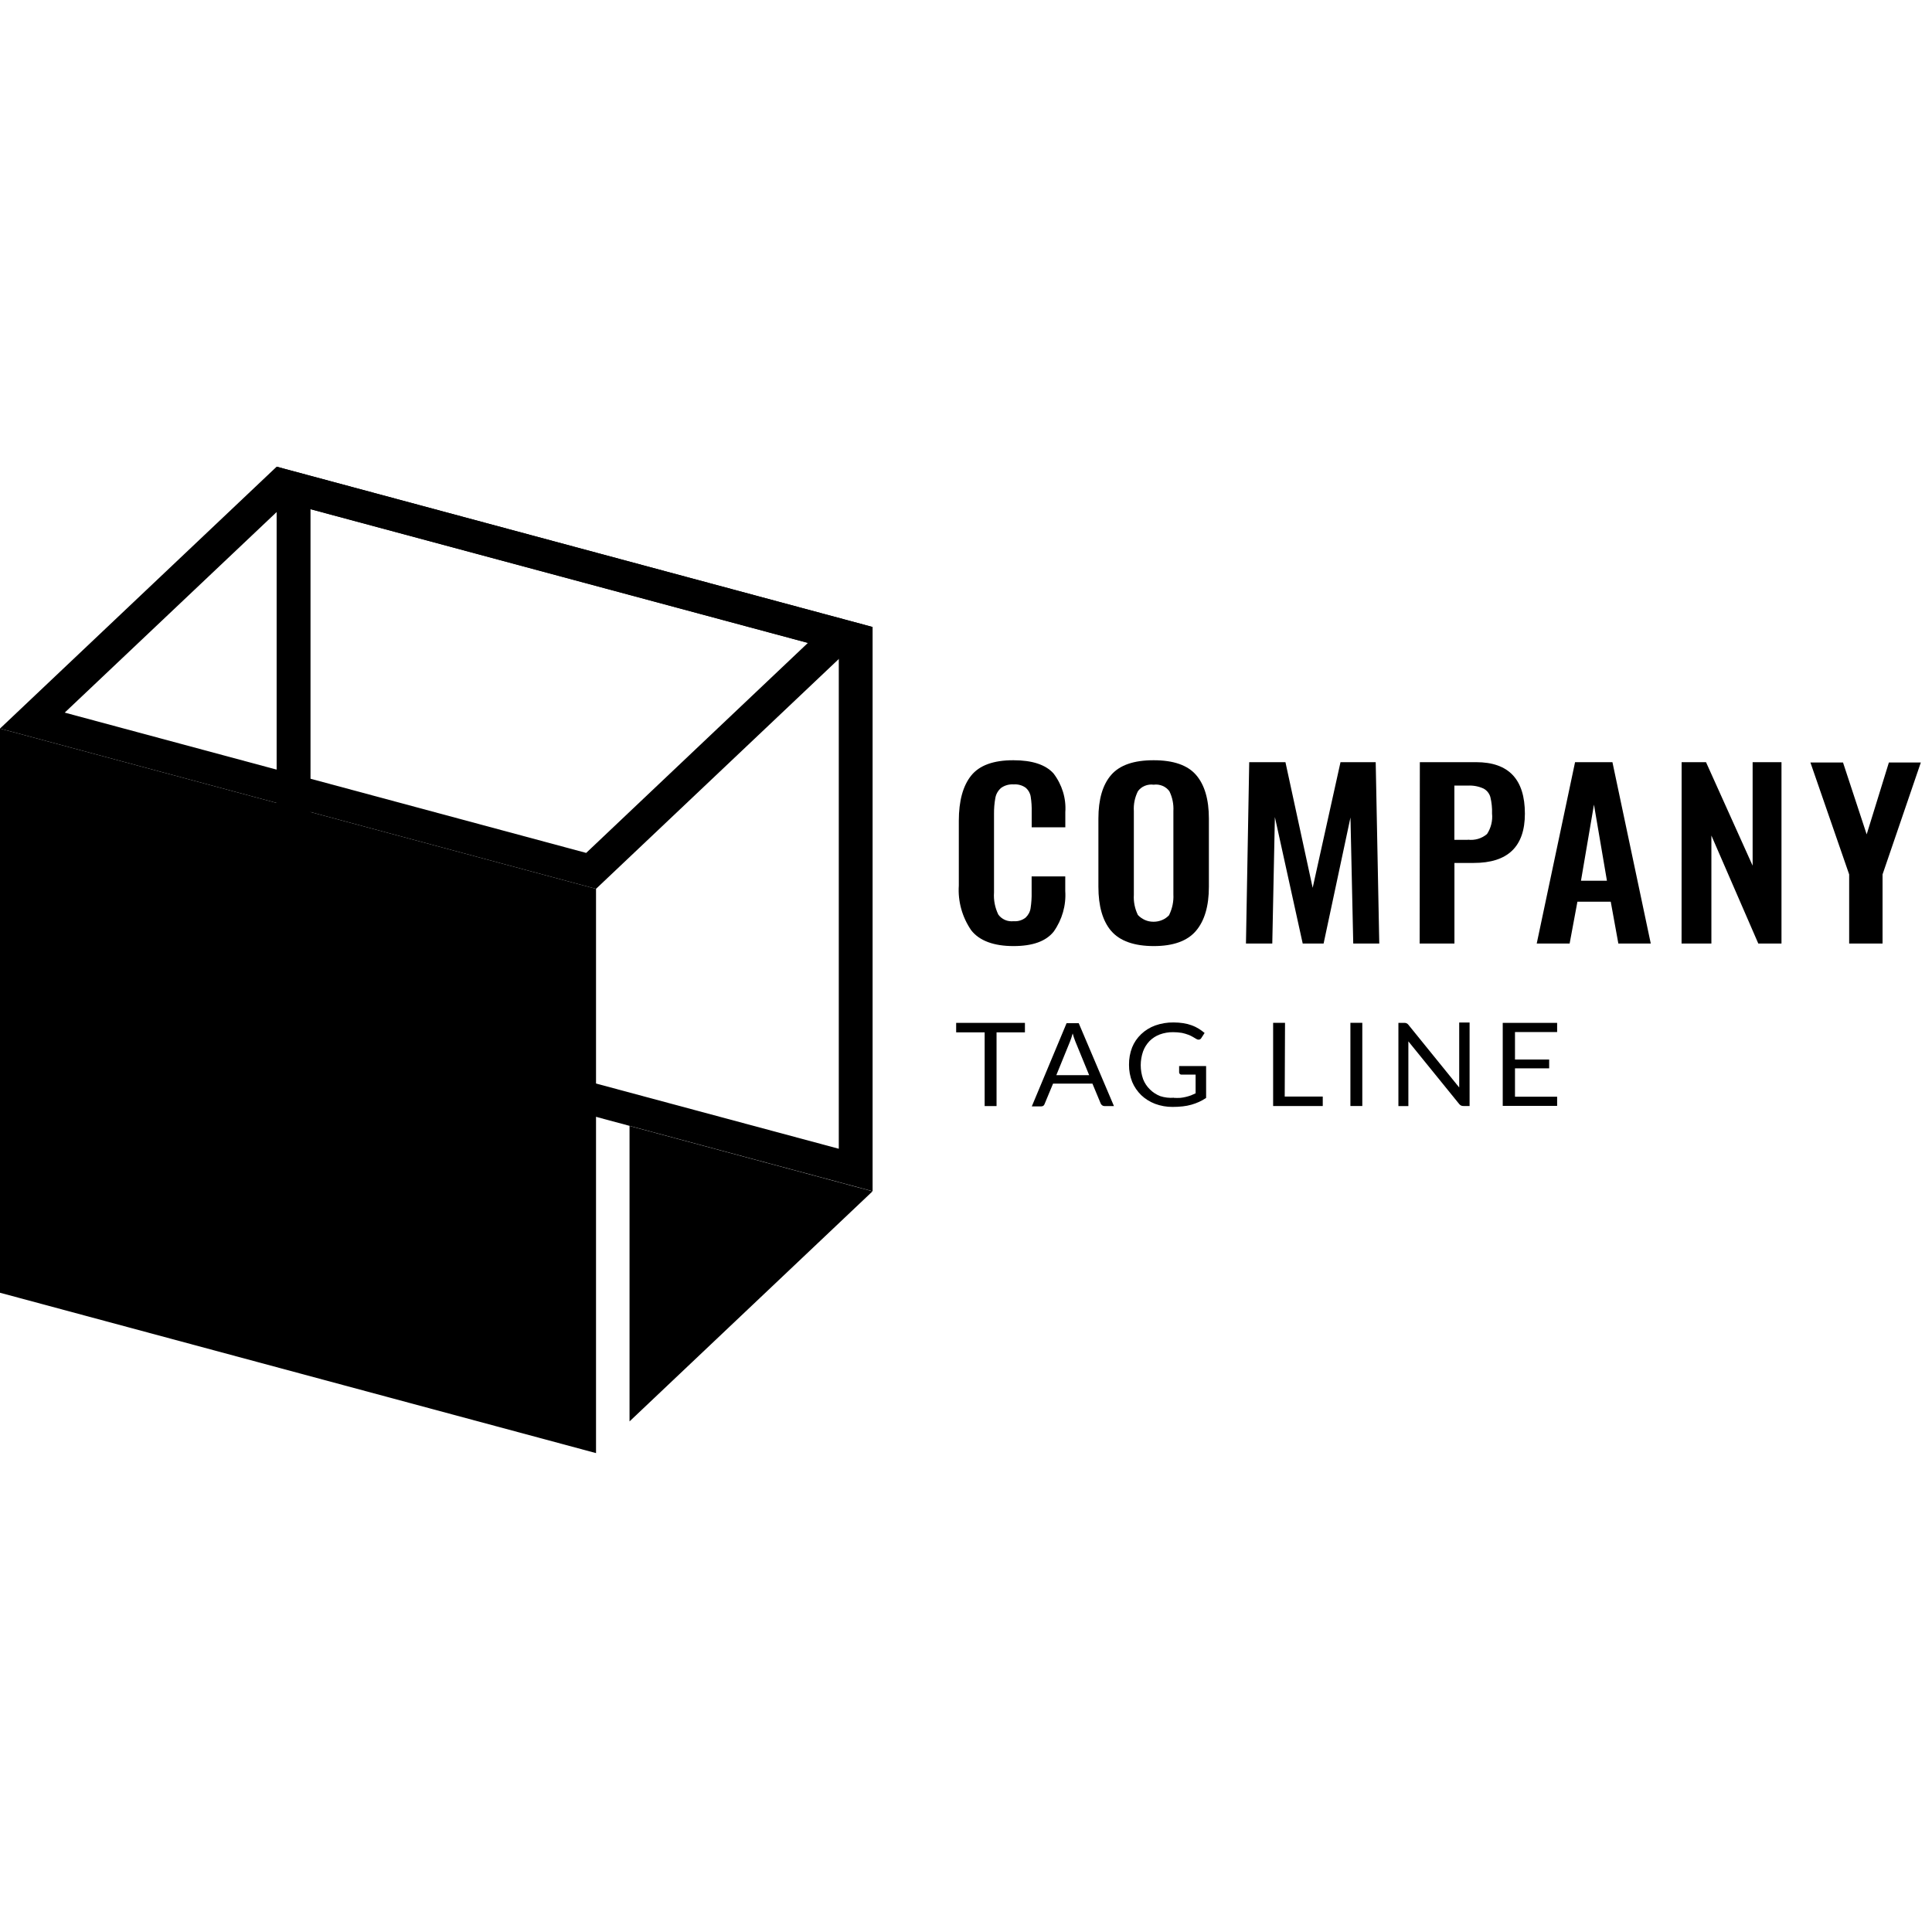
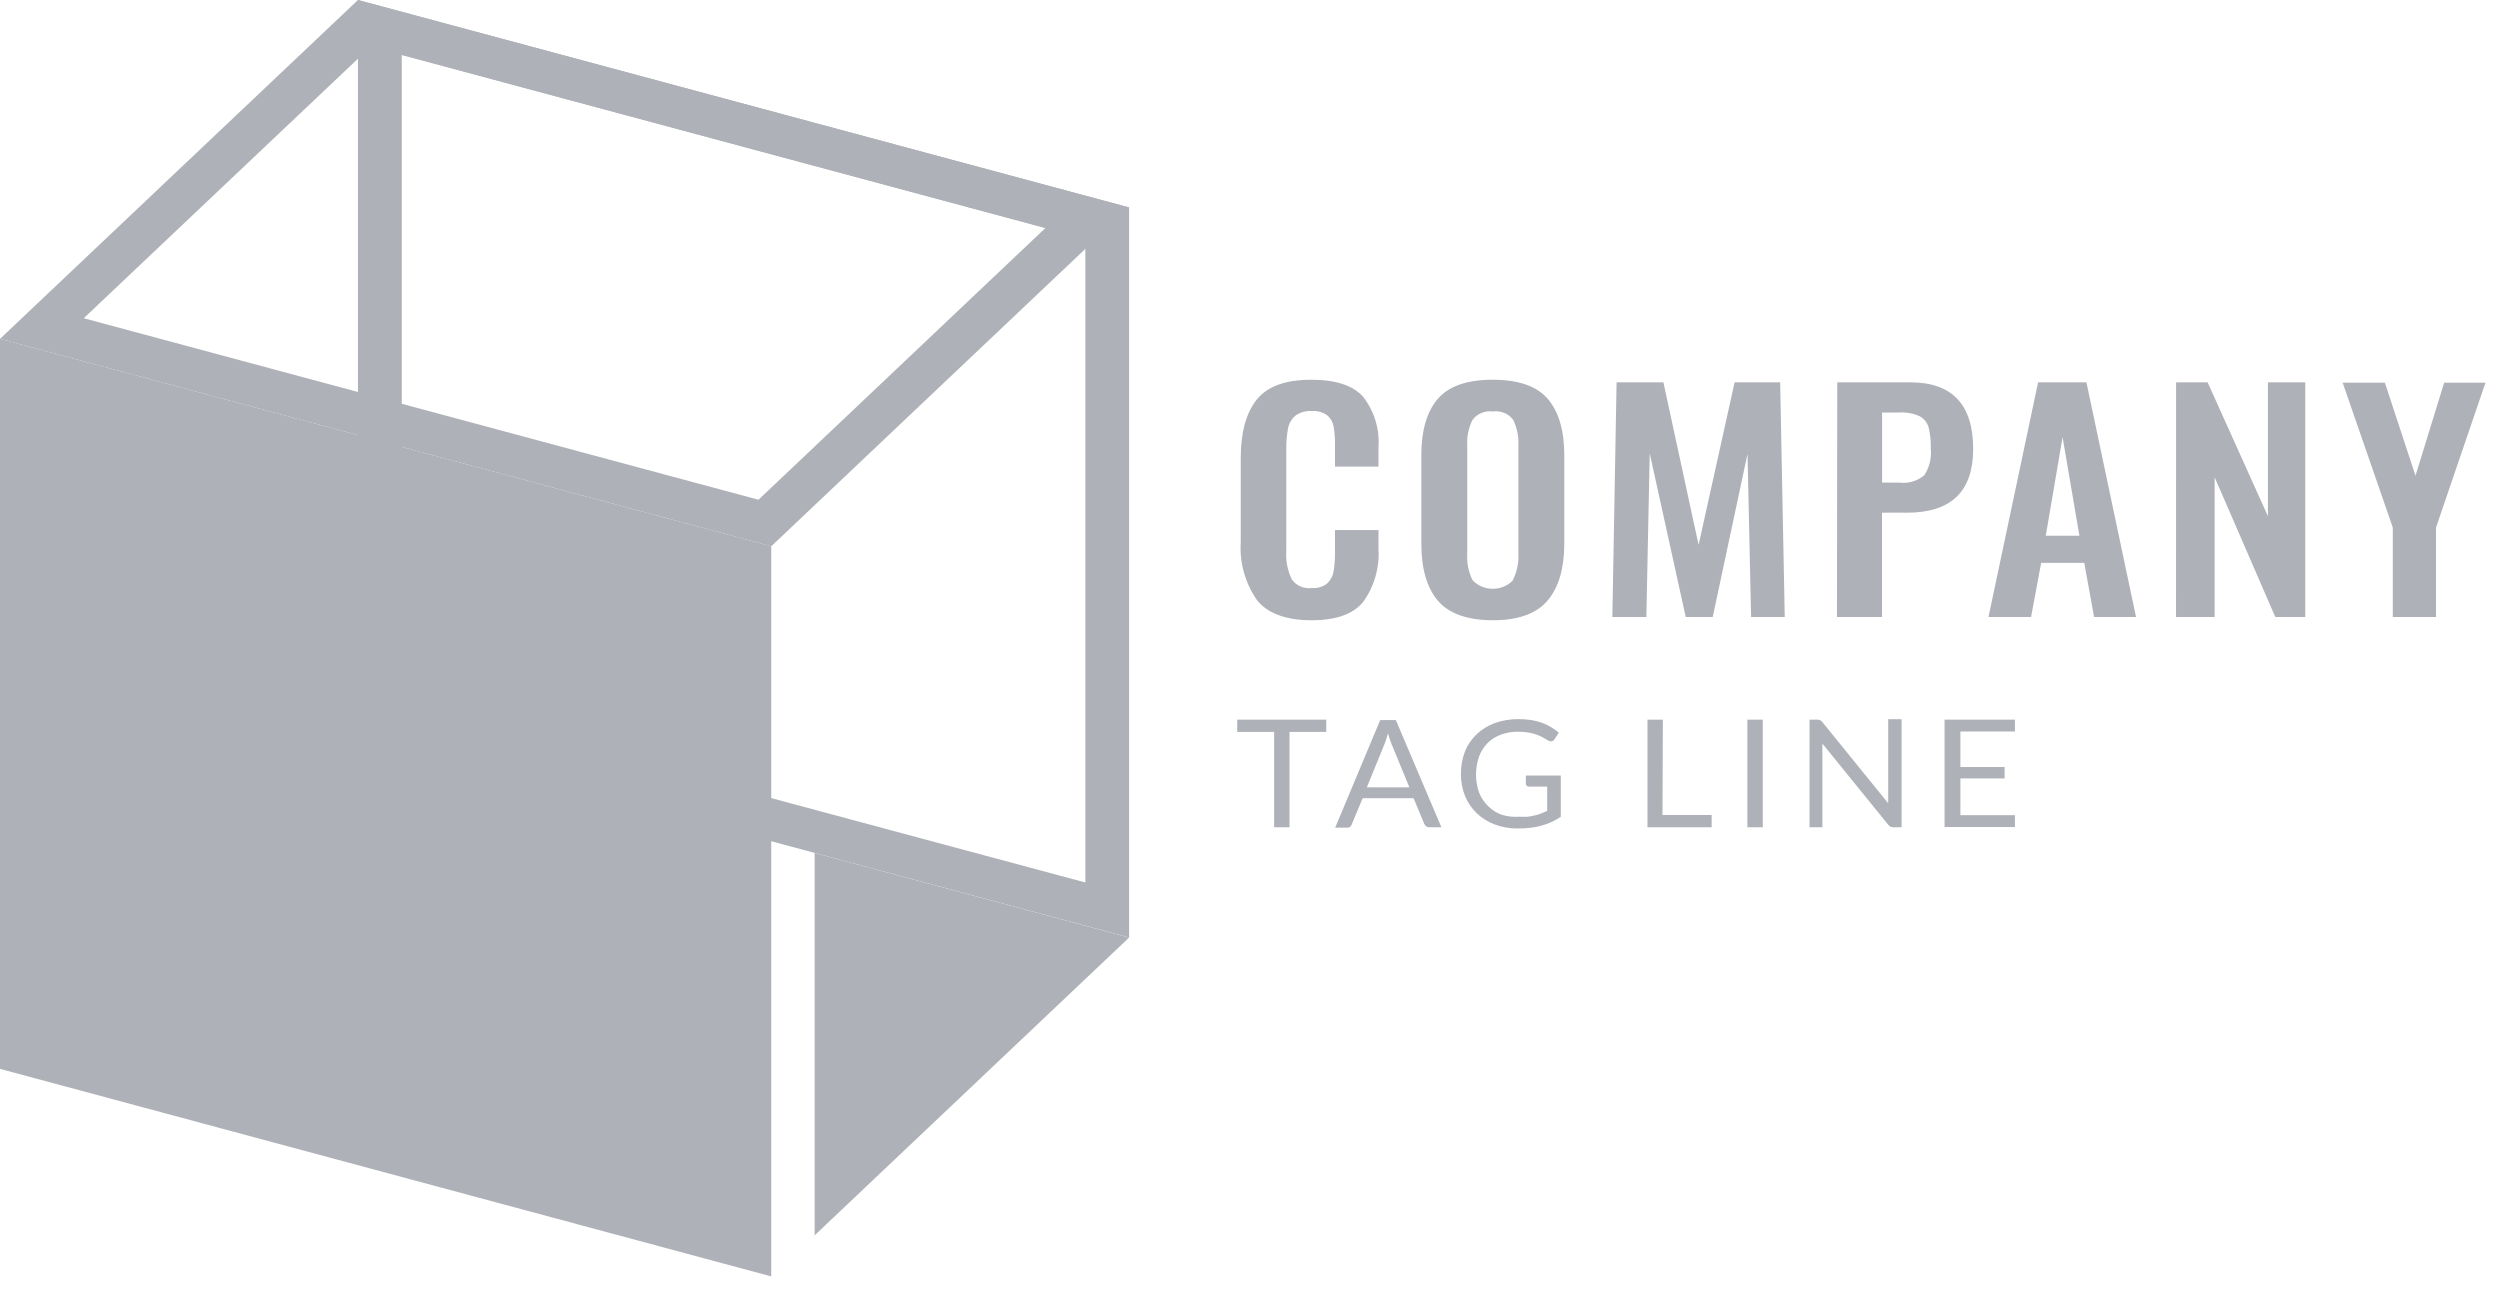
- <svg xmlns="http://www.w3.org/2000/svg" version="1.1" width="32" height="32" viewBox="0 0 32 32">
-   <path d="M16.086 15.408c-0.15-0.219-0.222-0.479-0.205-0.74v-1.072c0-0.329 0.068-0.579 0.204-0.749s0.37-0.256 0.701-0.255c0.311 0 0.532 0.073 0.663 0.218 0.142 0.186 0.212 0.413 0.196 0.641v0.252h-0.557v-0.255c0.002-0.084-0.003-0.167-0.016-0.25-0.008-0.057-0.036-0.109-0.080-0.148-0.057-0.043-0.129-0.063-0.202-0.058-0.076-0.005-0.152 0.016-0.212 0.061-0.049 0.044-0.081 0.101-0.092 0.164-0.016 0.088-0.023 0.176-0.022 0.265v1.301c-0.009 0.126 0.016 0.251 0.071 0.365 0.028 0.039 0.066 0.069 0.111 0.089s0.095 0.026 0.144 0.021c0.071 0.006 0.142-0.016 0.197-0.059 0.045-0.043 0.075-0.098 0.083-0.158 0.013-0.086 0.019-0.174 0.017-0.261v-0.264h0.557v0.241c0.016 0.239-0.052 0.476-0.192 0.674-0.128 0.159-0.346 0.239-0.666 0.239s-0.562-0.085-0.7-0.262z" />
-   <path d="M18.404 15.419c-0.141-0.167-0.211-0.41-0.211-0.732v-1.128c0-0.319 0.070-0.56 0.211-0.723s0.376-0.245 0.705-0.244c0.327 0 0.561 0.081 0.702 0.244s0.212 0.405 0.212 0.723v1.128c0 0.319-0.071 0.563-0.214 0.731s-0.376 0.252-0.699 0.252c-0.324 0-0.564-0.085-0.705-0.251zM19.368 15.148c0.050-0.105 0.073-0.219 0.067-0.334v-1.381c0.006-0.113-0.016-0.225-0.066-0.327-0.028-0.039-0.068-0.071-0.114-0.090s-0.097-0.026-0.147-0.019c-0.050-0.007-0.101 0-0.147 0.019s-0.086 0.050-0.114 0.090c-0.051 0.102-0.074 0.215-0.067 0.327v1.388c-0.007 0.115 0.016 0.229 0.067 0.334 0.032 0.035 0.073 0.063 0.117 0.083s0.094 0.029 0.143 0.029c0.049 0 0.098-0.010 0.143-0.029s0.085-0.048 0.117-0.083v-0.007z" />
-   <path d="M20.692 12.624h0.599l0.451 2.081 0.461-2.081h0.583l0.059 3.004h-0.431l-0.046-2.088-0.445 2.088h-0.346l-0.461-2.095-0.043 2.095h-0.436l0.054-3.004z" />
-   <path d="M23.517 12.624h0.933c0.538 0 0.807 0.284 0.807 0.853 0 0.545-0.283 0.817-0.849 0.816h-0.318v1.335h-0.576l0.003-3.004zM24.314 13.908c0.057 0.007 0.115 0.002 0.169-0.014s0.105-0.044 0.147-0.080c0.066-0.101 0.095-0.221 0.083-0.339 0.003-0.092-0.006-0.183-0.028-0.273-0.008-0.030-0.023-0.058-0.042-0.082s-0.044-0.045-0.073-0.060c-0.080-0.036-0.168-0.053-0.257-0.048h-0.224v0.898h0.224z" />
-   <path d="M26.088 12.624h0.619l0.635 3.004h-0.537l-0.126-0.693h-0.552l-0.129 0.693h-0.545l0.635-3.004zM26.616 14.588l-0.215-1.261-0.215 1.261h0.431z" />
-   <path d="M27.854 12.624h0.403l0.772 1.714v-1.714h0.478v3.004h-0.384l-0.777-1.789v1.789h-0.494l0.001-3.004z" />
-   <path d="M30.628 14.483l-0.642-1.854h0.54l0.392 1.191 0.368-1.191h0.529l-0.634 1.854v1.145h-0.553v-1.145z" />
-   <path d="M16.976 16.942v0.157h-0.47v1.221h-0.197v-1.221h-0.472v-0.157h1.14z" />
-   <path d="M18.45 18.32h-0.152c-0.015 0.001-0.031-0.004-0.043-0.013-0.012-0.008-0.020-0.019-0.025-0.032l-0.136-0.327h-0.652l-0.136 0.327c-0.004 0.014-0.011 0.026-0.021 0.037-0.012 0.009-0.027 0.014-0.043 0.013h-0.152l0.576-1.378h0.201l0.583 1.372zM17.496 17.808h0.544l-0.23-0.561c-0.017-0.042-0.031-0.086-0.043-0.13-0.008 0.026-0.015 0.051-0.022 0.073l-0.021 0.058-0.228 0.56z" />
-   <path d="M19.443 18.184c0.036 0.002 0.072 0.002 0.108 0 0.031-0.003 0.062-0.009 0.092-0.016 0.028-0.007 0.056-0.015 0.083-0.025 0.025-0.010 0.051-0.022 0.077-0.034v-0.31h-0.23c-0.006 0-0.011-0-0.017-0.002s-0.010-0.005-0.014-0.009c-0.004-0.003-0.007-0.007-0.009-0.011s-0.003-0.009-0.003-0.014v-0.106h0.447v0.528c-0.037 0.025-0.075 0.047-0.115 0.065s-0.084 0.035-0.128 0.047c-0.047 0.013-0.095 0.023-0.144 0.028-0.056 0.006-0.112 0.009-0.168 0.009-0.099 0.001-0.198-0.017-0.29-0.051-0.086-0.033-0.165-0.082-0.23-0.144-0.064-0.063-0.115-0.137-0.149-0.218-0.036-0.091-0.054-0.188-0.053-0.286-0.001-0.098 0.016-0.196 0.052-0.288 0.033-0.082 0.084-0.156 0.149-0.218s0.144-0.111 0.23-0.143c0.099-0.035 0.203-0.053 0.309-0.051 0.054-0 0.107 0.004 0.16 0.012 0.047 0.007 0.093 0.019 0.137 0.035 0.040 0.014 0.079 0.033 0.115 0.055 0.035 0.022 0.069 0.046 0.1 0.072l-0.055 0.085c-0.004 0.008-0.011 0.014-0.019 0.019s-0.017 0.007-0.026 0.007c-0.013-0-0.025-0.004-0.036-0.011-0.017-0.009-0.036-0.020-0.056-0.033-0.025-0.015-0.050-0.027-0.077-0.037-0.034-0.013-0.070-0.023-0.106-0.031-0.048-0.008-0.097-0.012-0.146-0.012-0.076-0.001-0.151 0.012-0.222 0.038-0.064 0.024-0.122 0.062-0.169 0.109-0.048 0.050-0.084 0.108-0.107 0.171-0.052 0.149-0.052 0.31 0 0.459 0.025 0.065 0.064 0.124 0.115 0.173 0.047 0.047 0.105 0.084 0.168 0.109 0.073 0.024 0.151 0.033 0.228 0.027z" />
-   <path d="M21.28 18.162h0.629v0.157h-0.822v-1.378h0.197l-0.005 1.221z" />
-   <path d="M22.564 18.319h-0.197v-1.378h0.197v1.378z" />
-   <path d="M23.297 16.948c0.012 0.006 0.022 0.015 0.030 0.025l0.842 1.039c-0.001-0.016-0.001-0.033 0-0.049 0-0.015 0-0.031 0-0.045v-0.982h0.172v1.383h-0.099c-0.015 0.001-0.029-0.002-0.043-0.008-0.012-0.007-0.023-0.016-0.031-0.026l-0.841-1.037c0 0.016 0 0.032 0 0.047s0 0.029 0 0.043v0.982h-0.165v-1.378h0.103c0.011 0 0.022 0.002 0.032 0.007z" />
-   <path d="M25.791 16.942v0.152h-0.698v0.455h0.566v0.146h-0.566v0.47h0.698v0.152h-0.901v-1.375h0.901z" />
-   <path d="M5.143 8.433l8.75 2.352v8.242l-8.75-2.351v-8.243zM4.582 7.73v9.346l9.871 2.654v-9.345l-9.871-2.655z" />
-   <path d="M9.872 24.068l-9.872-2.656v-9.345l9.872 2.655v9.346z" />
-   <path d="M4.745 8.327l8.636 2.322-3.672 3.478-8.637-2.324 3.674-3.477zM4.582 7.73l-4.582 4.337 9.872 2.655 4.581-4.337-9.871-2.655z" />
-   <path d="M10.427 23.543l4.025-3.811-4.025-1.083v4.895z" />
+ <svg xmlns="http://www.w3.org/2000/svg" width="89" height="46" viewBox="0 0 89 46" fill="none">
+   <path d="M44.74 21.353C44.323 20.743 44.123 20.022 44.17 19.296V16.314C44.17 15.399 44.359 14.704 44.737 14.229C45.115 13.754 45.765 13.517 46.686 13.519C47.551 13.519 48.166 13.721 48.529 14.126C48.925 14.642 49.118 15.273 49.074 15.91V16.611H47.526V15.901C47.531 15.668 47.516 15.436 47.481 15.206C47.459 15.049 47.381 14.903 47.26 14.793C47.101 14.675 46.9 14.617 46.699 14.633C46.487 14.618 46.276 14.678 46.109 14.803C45.974 14.924 45.884 15.084 45.853 15.258C45.808 15.501 45.788 15.748 45.792 15.995V19.615C45.767 19.964 45.836 20.313 45.99 20.631C46.068 20.739 46.174 20.824 46.299 20.878C46.424 20.931 46.563 20.951 46.699 20.935C46.897 20.95 47.094 20.891 47.247 20.771C47.373 20.652 47.454 20.498 47.478 20.331C47.514 20.091 47.53 19.848 47.526 19.606V18.871H49.074V19.542C49.117 20.206 48.929 20.864 48.538 21.417C48.183 21.86 47.577 22.081 46.686 22.081C45.795 22.081 45.122 21.845 44.74 21.353Z" fill="#AFB1B8" />
+   <path d="M51.186 21.384C50.795 20.919 50.599 20.243 50.599 19.348V16.21C50.599 15.324 50.795 14.654 51.186 14.199C51.577 13.744 52.23 13.517 53.147 13.519C54.057 13.519 54.708 13.746 55.099 14.199C55.49 14.654 55.689 15.324 55.689 16.21V19.348C55.689 20.234 55.49 20.913 55.093 21.381C54.695 21.848 54.048 22.081 53.147 22.081C52.247 22.081 51.58 21.845 51.186 21.384ZM53.868 20.631C54.008 20.34 54.072 20.022 54.054 19.703V15.861C54.072 15.549 54.009 15.236 53.871 14.951C53.793 14.841 53.683 14.755 53.555 14.701C53.427 14.647 53.286 14.629 53.147 14.648C53.008 14.629 52.866 14.648 52.738 14.702C52.609 14.755 52.499 14.842 52.42 14.951C52.279 15.235 52.215 15.548 52.234 15.861V19.721C52.214 20.04 52.278 20.359 52.42 20.649C52.51 20.747 52.621 20.826 52.746 20.88C52.871 20.933 53.007 20.961 53.144 20.961C53.281 20.961 53.417 20.933 53.542 20.88C53.667 20.826 53.778 20.747 53.868 20.649V20.631Z" fill="#AFB1B8" />
+   <path d="M57.55 13.611H59.217L60.47 19.399L61.752 13.611H63.374L63.537 21.966H62.339L62.211 16.159L60.973 21.966H60.012L58.73 16.138L58.611 21.966H57.4L57.55 13.611Z" fill="#AFB1B8" />
+   <path d="M65.406 13.611H68.002C69.497 13.611 70.245 14.401 70.245 15.983C70.245 17.498 69.458 18.254 67.883 18.252H66.999V21.966H65.396L65.406 13.611ZM67.624 17.181C67.782 17.201 67.943 17.187 68.095 17.141C68.247 17.096 68.387 17.019 68.505 16.918C68.689 16.635 68.77 16.304 68.736 15.974C68.744 15.719 68.718 15.464 68.659 15.216C68.636 15.132 68.596 15.055 68.541 14.986C68.486 14.918 68.417 14.861 68.338 14.818C68.116 14.717 67.87 14.671 67.624 14.685H67.002V17.181H67.624Z" fill="#AFB1B8" />
+   <path d="M72.556 13.611H74.277L76.043 21.966H74.549L74.2 20.039H72.665L72.306 21.966H70.79L72.556 13.611ZM74.027 19.072L73.428 15.564L72.829 19.072H74.027Z" fill="#AFB1B8" />
+   <path d="M77.469 13.611H78.591L80.738 18.377V13.611H82.068V21.966H81.001L78.841 16.99V21.966H77.466L77.469 13.611Z" fill="#AFB1B8" />
+   <path d="M85.183 18.78L83.398 13.622H84.901L85.991 16.935L87.013 13.622H88.484L86.722 18.78V21.966H85.183V18.78Z" fill="#AFB1B8" />
+   <path d="M47.215 25.619V26.056H45.907V29.451H45.359V26.056H44.045V25.619H47.215Z" fill="#AFB1B8" />
+   <path d="M51.314 29.451H50.891C50.848 29.454 50.805 29.441 50.772 29.415C50.74 29.392 50.716 29.362 50.702 29.327L50.324 28.417H48.51L48.131 29.327C48.121 29.365 48.101 29.4 48.074 29.43C48.04 29.455 47.998 29.468 47.955 29.466H47.532L49.135 25.634H49.692L51.314 29.451ZM48.66 28.028H50.173L49.532 26.469C49.485 26.351 49.445 26.23 49.413 26.108C49.391 26.181 49.372 26.25 49.352 26.311L49.295 26.472L48.66 28.028Z" fill="#AFB1B8" />
+   <path d="M54.077 29.075C54.177 29.08 54.277 29.08 54.378 29.075C54.464 29.066 54.55 29.051 54.634 29.029C54.713 29.011 54.79 28.988 54.865 28.959C54.935 28.932 55.006 28.899 55.08 28.866V28.004H54.439C54.423 28.005 54.407 28.002 54.392 27.997C54.377 27.992 54.364 27.984 54.352 27.973C54.342 27.965 54.333 27.954 54.328 27.942C54.322 27.93 54.32 27.917 54.32 27.904V27.609H55.564V29.078C55.462 29.147 55.355 29.207 55.243 29.26C55.129 29.313 55.01 29.357 54.887 29.39C54.756 29.427 54.622 29.453 54.487 29.469C54.331 29.486 54.175 29.494 54.019 29.494C53.742 29.496 53.468 29.447 53.211 29.351C52.971 29.26 52.753 29.123 52.57 28.95C52.392 28.776 52.251 28.57 52.157 28.344C52.056 28.09 52.006 27.82 52.009 27.549C52.006 27.276 52.055 27.004 52.154 26.747C52.246 26.52 52.386 26.314 52.567 26.141C52.75 25.968 52.968 25.833 53.208 25.743C53.482 25.645 53.774 25.597 54.067 25.601C54.216 25.6 54.365 25.611 54.512 25.634C54.643 25.654 54.77 25.686 54.894 25.731C55.006 25.771 55.113 25.822 55.214 25.883C55.312 25.943 55.406 26.009 55.493 26.083L55.339 26.32C55.327 26.341 55.309 26.359 55.287 26.372C55.265 26.385 55.24 26.392 55.214 26.392C55.179 26.391 55.144 26.381 55.115 26.362C55.067 26.338 55.016 26.308 54.958 26.271C54.89 26.231 54.818 26.196 54.743 26.168C54.648 26.132 54.549 26.103 54.448 26.083C54.314 26.06 54.178 26.048 54.041 26.05C53.83 26.047 53.62 26.083 53.423 26.156C53.244 26.224 53.084 26.327 52.952 26.459C52.819 26.597 52.717 26.759 52.654 26.936C52.51 27.351 52.51 27.798 52.654 28.213C52.724 28.393 52.833 28.558 52.974 28.695C53.105 28.827 53.265 28.93 53.442 28.999C53.646 29.065 53.862 29.091 54.077 29.075Z" fill="#AFB1B8" />
+   <path d="M59.185 29.014H60.935V29.451H58.65V25.619H59.198L59.185 29.014Z" fill="#AFB1B8" />
+   <path d="M62.755 29.451H62.207V25.619H62.755V29.451Z" fill="#AFB1B8" />
+   <path d="M64.794 25.637C64.826 25.655 64.855 25.678 64.877 25.707L67.22 28.596C67.217 28.55 67.217 28.505 67.22 28.459C67.22 28.416 67.22 28.374 67.22 28.335V25.604H67.697V29.451H67.422C67.381 29.454 67.34 29.447 67.303 29.43C67.27 29.411 67.241 29.386 67.217 29.357L64.877 26.472C64.877 26.517 64.877 26.559 64.877 26.602C64.877 26.645 64.877 26.684 64.877 26.72V29.451H64.419V25.619H64.704C64.735 25.619 64.766 25.625 64.794 25.637Z" fill="#AFB1B8" />
+   <path d="M71.732 25.619V26.041H69.79V27.306H71.364V27.712H69.79V29.02H71.732V29.442H69.226V25.619H71.732Z" fill="#AFB1B8" />
+   <path d="M14.303 1.954L38.639 8.495V31.417L14.303 24.879V1.954ZM12.743 0V25.992L40.196 33.374V7.385L12.743 0Z" fill="#AFB1B8" />
+   <path d="M27.456 45.44L0 38.052V12.062L27.456 19.447V45.44Z" fill="#AFB1B8" />
+   <path d="M13.198 1.66L37.215 8.119L27.001 17.791L2.981 11.329L13.198 1.66ZM12.743 0L0 12.063L27.456 19.448L40.196 7.385L12.743 0Z" fill="#AFB1B8" />
+   <path d="M29.001 43.978L40.196 33.377L29.001 30.365V43.978Z" fill="#AFB1B8" />
</svg>
